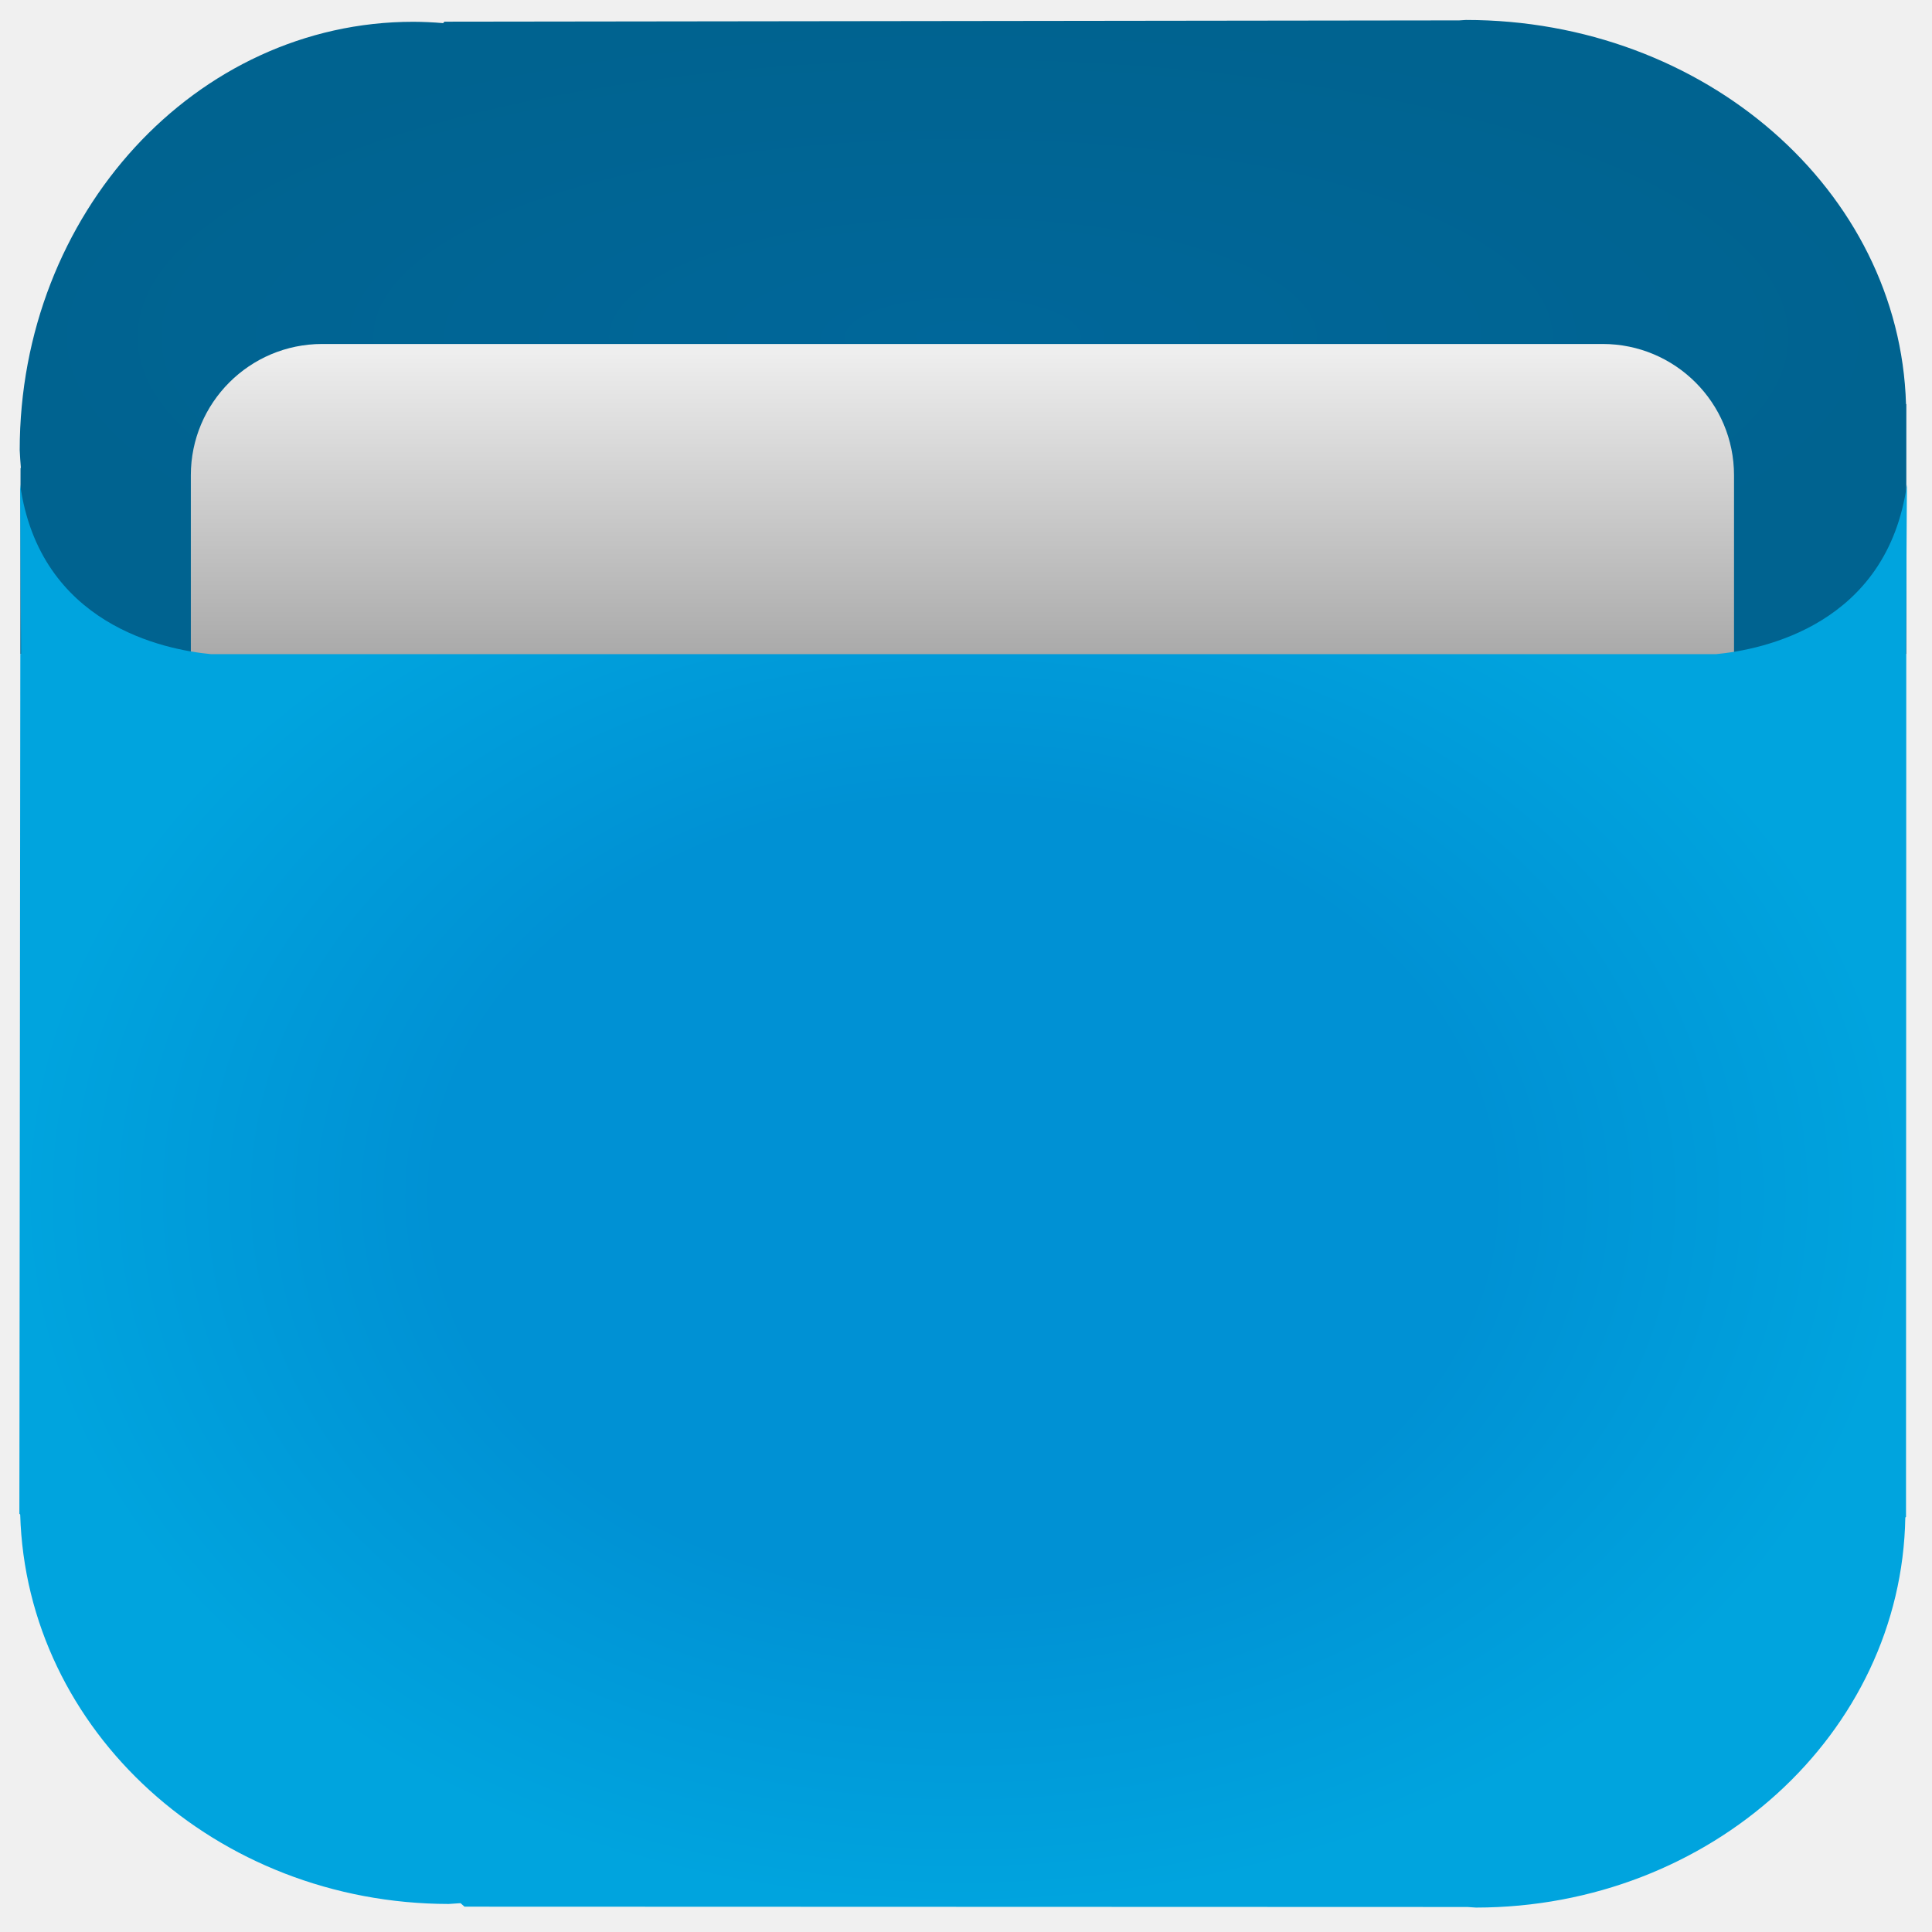
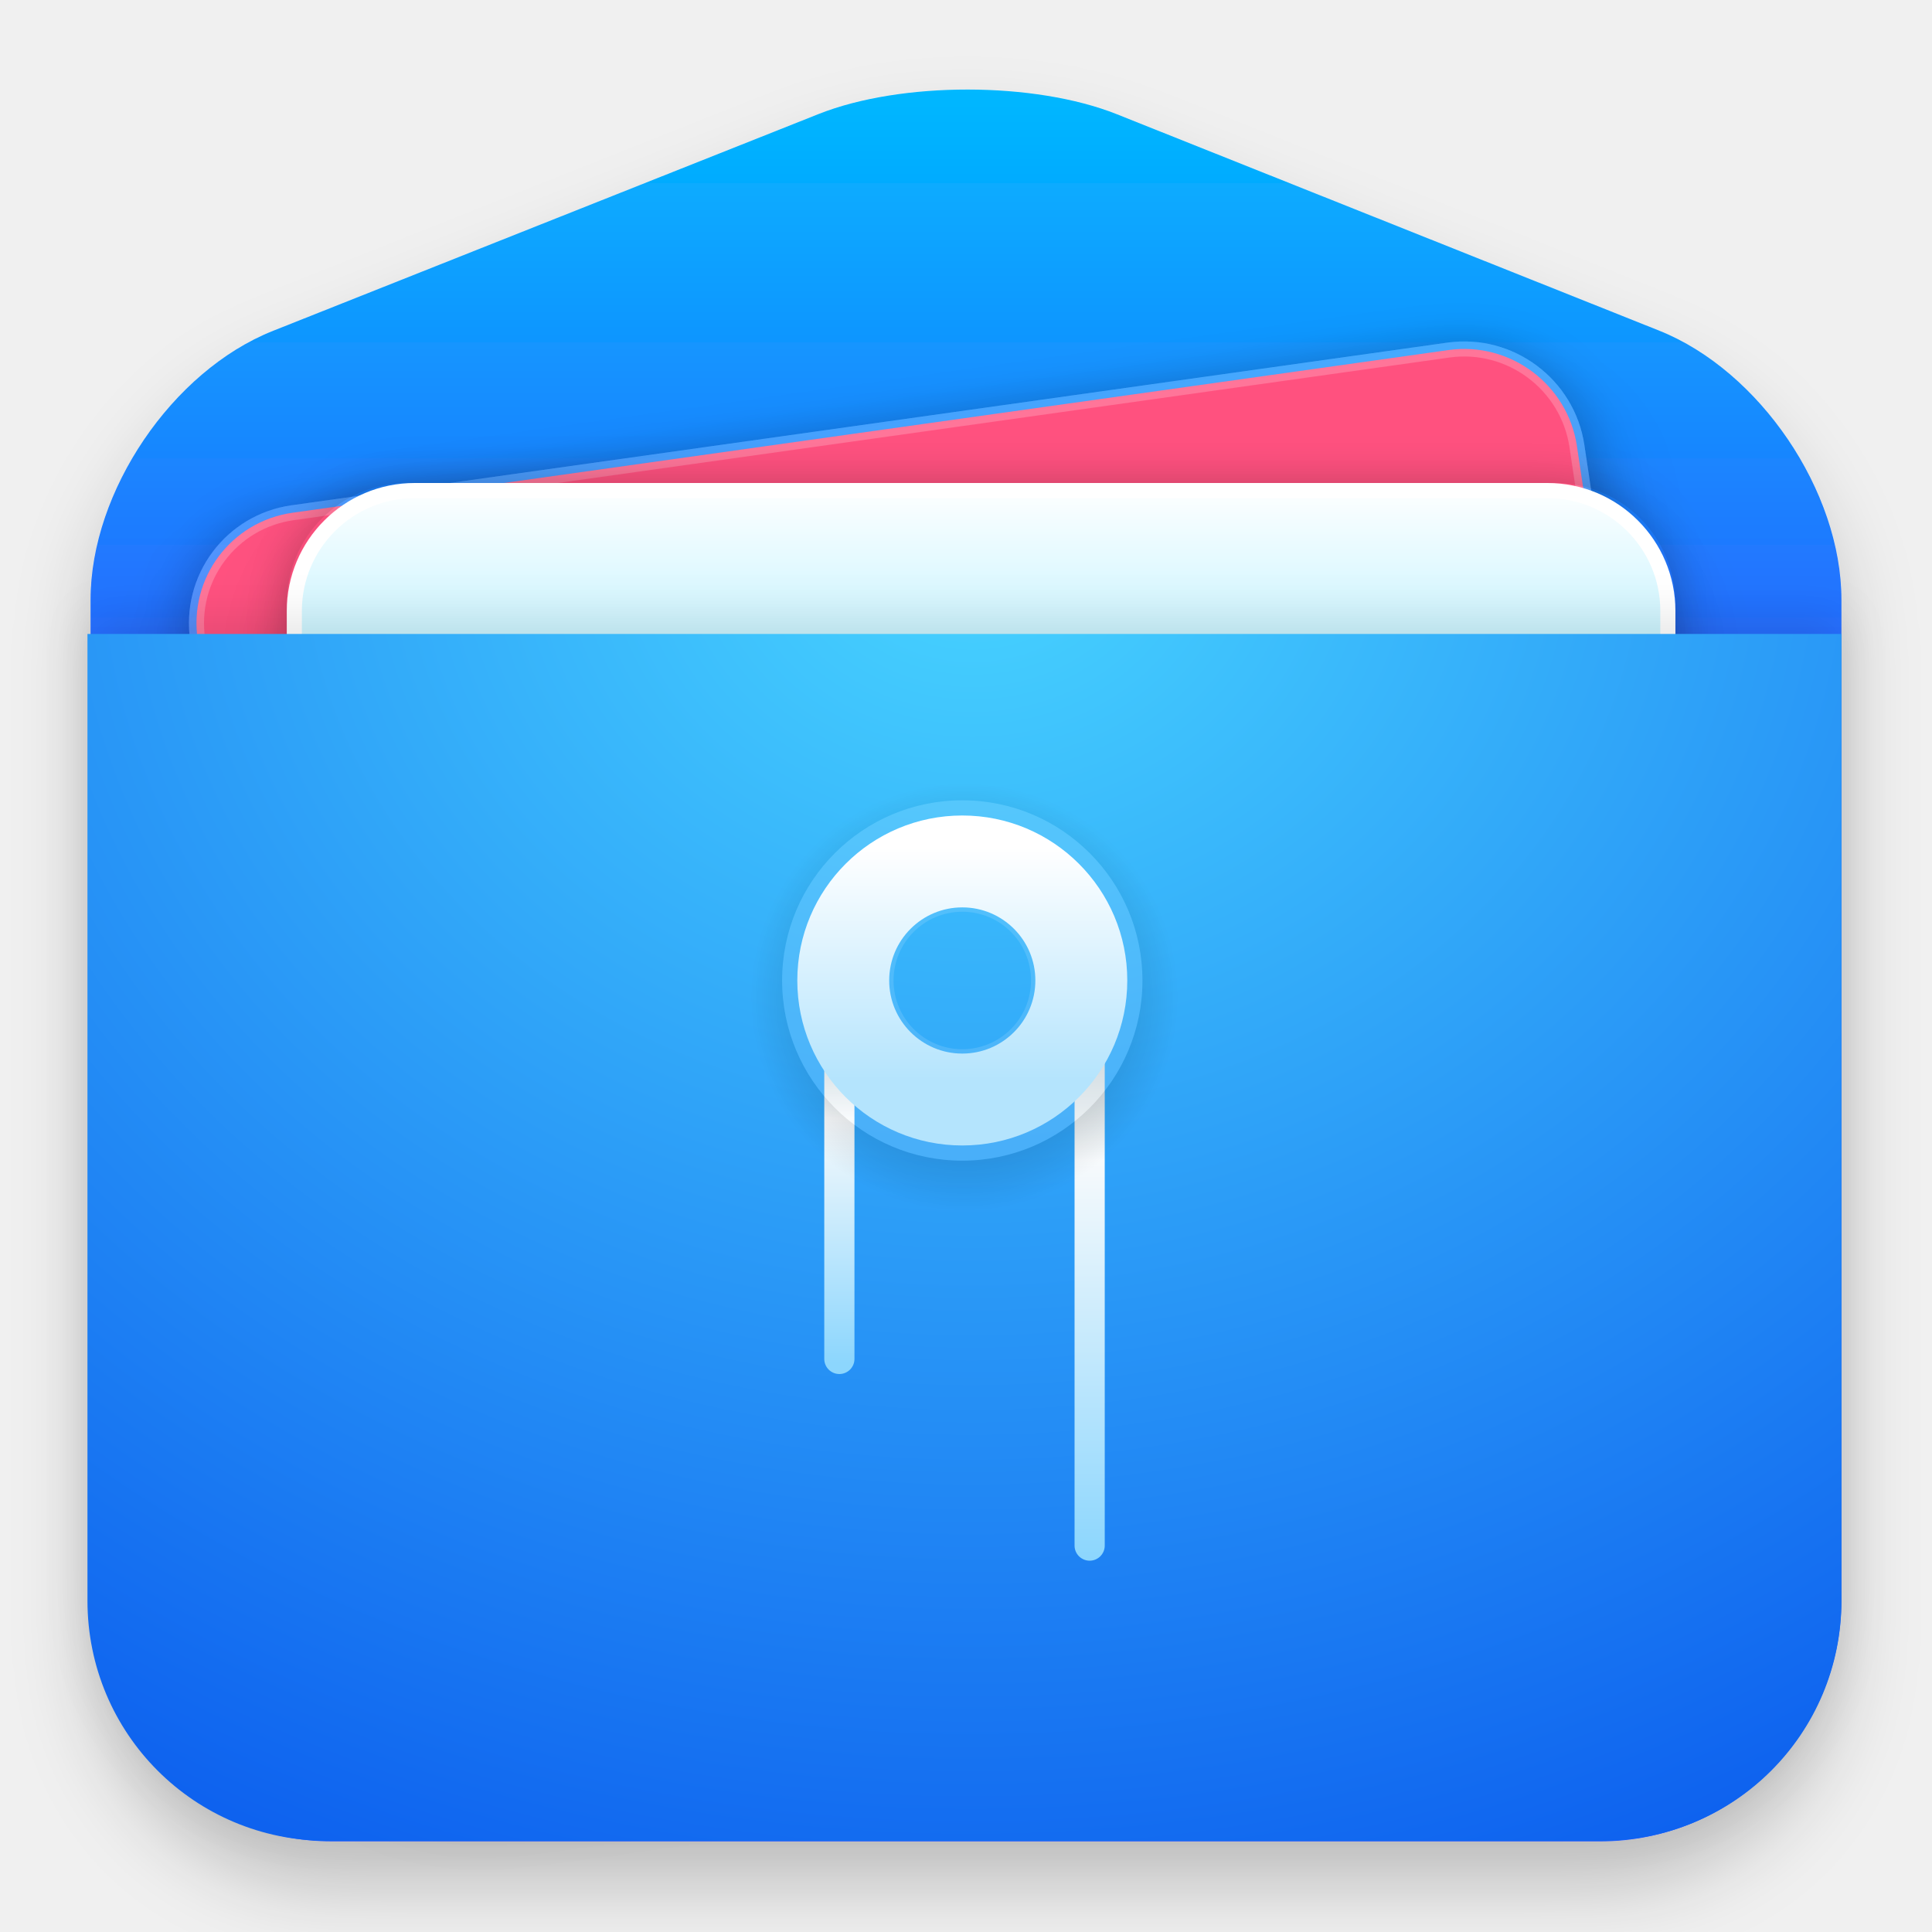
- <svg xmlns="http://www.w3.org/2000/svg" xmlns:xlink="http://www.w3.org/1999/xlink" version="1.1" id="svg1" width="512" height="512" viewBox="0 0 512 512">
-   <defs id="defs1">
-     <linearGradient id="linearGradient6">
-       <stop style="stop-color:#898989;stop-opacity:1;" offset="0.672" id="stop7" />
-       <stop style="stop-color:#f0f0f0;stop-opacity:1;" offset="1" id="stop8" />
+ <svg xmlns="http://www.w3.org/2000/svg" xmlns:xlink="http://www.w3.org/1999/xlink" width="128" height="128" viewBox="0 0 128 128" version="1.1" id="svg123">
+   <defs id="defs93">
+     <radialGradient gradientUnits="userSpaceOnUse" gradientTransform="scale(1.20416,0.8304548)" fy="52.566" fx="51.001" r="93.337" cy="52.566" cx="51.001" id="radialGradient1069">
+       <stop id="stop1065" stop-color="#48D5FF" offset="0%" />
+       <stop id="stop1067" stop-color="#0056FF" offset="100%" style="stop-color:#0046eb;stop-opacity:1" />
+     </radialGradient>
+     <linearGradient id="linearGradient1047">
+       <stop style="stop-color:#000000;stop-opacity:1;" offset="0" id="stop1043" />
+       <stop id="stop1053" offset="0.6" style="stop-color:#000000;stop-opacity:0.984" />
+       <stop style="stop-color:#000000;stop-opacity:0;" offset="1" id="stop1045" />
    </linearGradient>
-     <linearGradient id="linearGradient4">
-       <stop style="stop-color:#00679a;stop-opacity:1;" offset="0" id="stop5" />
-       <stop style="stop-color:#006390;stop-opacity:1;" offset="1" id="stop6" />
+     <linearGradient id="linearGradient1023">
+       <stop style="stop-color:#bbcad1;stop-opacity:1" offset="0" id="stop1019" />
+       <stop id="stop1029" offset="0.261" style="stop-color:#f7fafc;stop-opacity:1" />
+       <stop style="stop-color:#8cd6fd;stop-opacity:1" offset="1" id="stop1021" />
    </linearGradient>
-     <linearGradient id="linearGradient3">
-       <stop style="stop-color:#0091d4;stop-opacity:1;" offset="0.556" id="stop3" />
-       <stop style="stop-color:#00a4de;stop-opacity:1;" offset="1" id="stop4" />
+     <linearGradient id="linearGradient993">
+       <stop style="stop-color:#ffffff;stop-opacity:1;" offset="0" id="stop989" />
+       <stop style="stop-color:#b4e4fd;stop-opacity:1" offset="1" id="stop991" />
    </linearGradient>
-     <radialGradient xlink:href="#linearGradient3" id="radialGradient4" cx="255.243" cy="-316.964" fx="255.243" fy="-316.964" r="250.108" gradientTransform="matrix(1,0,0,0.753927,0,-77.99625)" gradientUnits="userSpaceOnUse" />
-     <radialGradient xlink:href="#linearGradient4" id="radialGradient6" cx="255.212" cy="-89.325" fx="255.212" fy="-89.325" r="249.989" gradientTransform="matrix(1,0,0,0.336159,0,-59.29773)" gradientUnits="userSpaceOnUse" />
-     <linearGradient xlink:href="#linearGradient6" id="linearGradient8" x1="24.005" y1="261.956" x2="488.071" y2="261.956" gradientUnits="userSpaceOnUse" gradientTransform="matrix(0.7961493,0,0,1.112494,-479.5849,-36.37115)" />
+     <linearGradient y2="37.968%" y1="0%" x2="50%" x1="50%" id="linearGradient981">
+       <stop id="stop977" stop-color="#00B8FF" offset="0%" style="stop-color:#6ed7ff;stop-opacity:1" />
+       <stop id="stop979" stop-color="#2E5DFF" offset="100%" />
+     </linearGradient>
+     <filter id="dde-file-manager-a" width="153.4%" height="149.6%" x="-26.7%" y="-23.9%" filterUnits="objectBoundingBox">
+       <feOffset dy="2" in="SourceAlpha" result="shadowOffsetOuter1" id="feOffset2" />
+       <feGaussianBlur in="shadowOffsetOuter1" result="shadowBlurOuter1" stdDeviation="3" id="feGaussianBlur4" />
+       <feComposite in="shadowBlurOuter1" in2="SourceAlpha" operator="out" result="shadowBlurOuter1" id="feComposite6" />
+       <feColorMatrix in="shadowBlurOuter1" result="shadowMatrixOuter1" values="0 0 0 0 0   0 0 0 0 0   0 0 0 0 0  0 0 0 0.2 0" id="feColorMatrix8" />
+       <feMerge id="feMerge14">
+         <feMergeNode in="shadowMatrixOuter1" id="feMergeNode10" />
+         <feMergeNode in="SourceGraphic" id="feMergeNode12" />
+       </feMerge>
+     </filter>
+     <filter id="dde-file-manager-b" width="132.8%" height="129.1%" x="-16.4%" y="-13.7%" filterUnits="objectBoundingBox">
+       <feOffset dy="3" in="SourceAlpha" result="shadowOffsetOuter1" id="feOffset17" />
+       <feGaussianBlur in="shadowOffsetOuter1" result="shadowBlurOuter1" stdDeviation="2.5" id="feGaussianBlur19" />
+       <feColorMatrix in="shadowBlurOuter1" result="shadowMatrixOuter1" values="0 0 0 0 0   0 0 0 0 0   0 0 0 0 0  0 0 0 0.2 0" id="feColorMatrix21" />
+       <feMerge id="feMerge27">
+         <feMergeNode in="shadowMatrixOuter1" id="feMergeNode23" />
+         <feMergeNode in="SourceGraphic" id="feMergeNode25" />
+       </feMerge>
+     </filter>
+     <linearGradient id="dde-file-manager-c" x1="58.017" x2="58.017" y1="0.933" y2="44.988" gradientTransform="matrix(0.9997107,0,0,1.000289,6,5)" gradientUnits="userSpaceOnUse">
+       <stop offset="0%" stop-color="#00B8FF" id="stop30" />
+       <stop offset="100%" stop-color="#2E5DFF" id="stop32" />
+     </linearGradient>
+     <path id="dde-file-manager-e" d="M10.894,30.606 C10.854,26.202 14.392,22.631 18.794,22.63 L96.123,22.616 C100.526,22.615 104.128,26.191 104.168,30.589 L104.788,98.801 C104.828,103.205 101.29,106.776 96.888,106.777 L19.559,106.791 C15.155,106.791 11.553,103.216 11.513,98.818 L10.894,30.606 Z" />
+     <filter id="dde-file-manager-d" width="109.6%" height="110.7%" x="-4.8%" y="-5.3%" filterUnits="objectBoundingBox">
+       <feOffset in="SourceAlpha" result="shadowOffsetOuter1" id="feOffset36" />
+       <feGaussianBlur in="shadowOffsetOuter1" result="shadowBlurOuter1" stdDeviation="1.5" id="feGaussianBlur38" />
+       <feComposite in="shadowBlurOuter1" in2="SourceAlpha" operator="out" result="shadowBlurOuter1" id="feComposite40" />
+       <feColorMatrix in="shadowBlurOuter1" values="0 0 0 0 0   0 0 0 0 0   0 0 0 0 0  0 0 0 0.2 0" id="feColorMatrix42" />
+     </filter>
+     <linearGradient id="dde-file-manager-h" x1="55.701" x2="55.701" y1="28.599" y2="38.845" gradientTransform="matrix(1.059222,0,0,0.9440892,6,5)" gradientUnits="userSpaceOnUse">
+       <stop offset="0%" stop-color="#FFF" id="stop45" />
+       <stop offset="100%" stop-color="#CEF5FF" id="stop47" />
+     </linearGradient>
+     <rect id="dde-file-manager-g" width="92" height="82" x="13" y="27" rx="7.98" />
+     <filter id="dde-file-manager-f" width="109.8%" height="111%" x="-4.9%" y="-5.5%" filterUnits="objectBoundingBox">
+       <feOffset in="SourceAlpha" result="shadowOffsetOuter1" id="feOffset51" />
+       <feGaussianBlur in="shadowOffsetOuter1" result="shadowBlurOuter1" stdDeviation="1.5" id="feGaussianBlur53" />
+       <feComposite in="shadowBlurOuter1" in2="SourceAlpha" operator="out" result="shadowBlurOuter1" id="feComposite55" />
+       <feColorMatrix in="shadowBlurOuter1" values="0 0 0 0 0   0 0 0 0 0   0 0 0 0 0  0 0 0 0.2 0" id="feColorMatrix57" />
+     </filter>
+     <radialGradient id="dde-file-manager-k" cx="51.001" cy="52.566" r="93.337" fx="51.001" fy="52.566" gradientTransform="scale(1.20416,0.8304548)" gradientUnits="userSpaceOnUse">
+       <stop offset="0%" stop-color="#48D5FF" id="stop60" />
+       <stop offset="100%" stop-color="#0056FF" id="stop62" />
+     </radialGradient>
+     <path id="dde-file-manager-j" d="M0,37 L116,37 L116,101.003 C116,109.838 108.831,117 99.992,117 L16.008,117 C7.167,117 0,109.83 0,101.003 L0,37 Z" />
+     <filter id="dde-file-manager-i" width="108.6%" height="112.5%" x="-4.3%" y="-7.5%" filterUnits="objectBoundingBox">
+       <feOffset dy="-1" in="SourceAlpha" result="shadowOffsetOuter1" id="feOffset66" />
+       <feGaussianBlur in="shadowOffsetOuter1" result="shadowBlurOuter1" stdDeviation="1.5" id="feGaussianBlur68" />
+       <feColorMatrix in="shadowBlurOuter1" values="0 0 0 0 0   0 0 0 0 0   0 0 0 0 0  0 0 0 0.1 0" id="feColorMatrix70" />
+     </filter>
+     <linearGradient id="dde-file-manager-l" x1="78.978" x2="78.978" y1="45.202" y2="73.077" gradientTransform="matrix(0.7533708,0,0,1.327368,6,5)" gradientUnits="userSpaceOnUse">
+       <stop offset="0%" stop-color="#FFF" id="stop73" />
+       <stop offset="100%" stop-color="#8CD7FF" id="stop75" />
+     </linearGradient>
+     <linearGradient id="dde-file-manager-o" x1="59.249" x2="59.249" y1="47.932" y2="71.898" gradientTransform="matrix(1.00142,0,0,0.9985823,6,5)" gradientUnits="userSpaceOnUse">
+       <stop offset="0%" stop-color="#FFF" id="stop78" />
+       <stop offset="100%" stop-color="#B1E4FF" id="stop80" />
+     </linearGradient>
+     <ellipse id="dde-file-manager-n" cx="59.333" cy="59.83" rx="12" ry="11.966" />
+     <filter id="dde-file-manager-m" width="145.8%" height="146%" x="-22.9%" y="-14.6%" filterUnits="objectBoundingBox">
+       <feOffset dy="2" in="SourceAlpha" result="shadowOffsetOuter1" id="feOffset84" />
+       <feGaussianBlur in="shadowOffsetOuter1" result="shadowBlurOuter1" stdDeviation="1.5" id="feGaussianBlur86" />
+       <feComposite in="shadowBlurOuter1" in2="SourceAlpha" operator="out" result="shadowBlurOuter1" id="feComposite88" />
+       <feColorMatrix in="shadowBlurOuter1" values="0 0 0 0 0.039   0 0 0 0 0.455   0 0 0 0 0.949  0 0 0 0.3 0" id="feColorMatrix90" />
+     </filter>
+     <radialGradient xlink:href="#radialGradient1069" id="radialGradient983" gradientUnits="userSpaceOnUse" gradientTransform="matrix(2.351179,-0.00660063,0.0057055,2.032328,-274.0978,-55.33398)" cx="202.125" cy="45.202" fx="202.125" fy="45.202" r="58.103" />
+     <linearGradient xlink:href="#linearGradient993" id="linearGradient995" x1="101.008" y1="60.549" x2="101.008" y2="76.082" gradientUnits="userSpaceOnUse" gradientTransform="translate(74.78553,3.259882)" />
+     <linearGradient xlink:href="#linearGradient1023" id="linearGradient1027" gradientUnits="userSpaceOnUse" x1="111.548" y1="72.006" x2="111.548" y2="107.577" gradientTransform="translate(73.97197,3.259882)" />
+     <linearGradient xlink:href="#linearGradient1023" id="linearGradient1037" x1="92.512" y1="72.776" x2="92.512" y2="94.742" gradientUnits="userSpaceOnUse" gradientTransform="translate(76.27706,3.259882)" />
+     <radialGradient xlink:href="#linearGradient1047" id="radialGradient1051" gradientUnits="userSpaceOnUse" gradientTransform="matrix(1.188761,0,0,1.188761,-33.23843,-12.60712)" cx="176.849" cy="72.63" fx="176.849" fy="72.63" r="11.937" />
  </defs>
-   <g id="layer2" style="display:inline;fill:#000000;fill-opacity:1">
-     <path id="path1" style="fill:url(#radialGradient6);fill-opacity:1;stroke-width:1.685" d="M 388.486 -5.289 A 116.7 104.565 0 0 1 386.695 -5.404 L 117.793 -5.744 L 117.426 -6.131 A 104.304 113.515 0 0 1 109.525 -5.771 A 104.304 113.515 0 0 1 5.223 -119.287 A 104.304 113.515 0 0 1 5.529 -123.963 L 5.439 -124.059 L 5.385 -173.361 L 505.182 -173.361 L 505.201 -107.133 L 505.113 -107.053 A 116.7 104.565 0 0 1 388.486 -5.289 z " transform="scale(1,-1)" />
-     <rect style="display:inline;fill:url(#linearGradient8);fill-rule:evenodd;stroke:#3a3a3a;stroke-width:0.378;stroke-linecap:round;stroke-linejoin:round;stroke-opacity:0" id="rect6" width="369.165" height="408.962" x="-460.323" y="50.572" ry="34.811" rx="34.811" transform="rotate(-90)" />
-     <path id="path11" style="display:inline;fill:url(#radialGradient4);fill-opacity:1;stroke-width:1.685" d="M 5.332 -128.4 L 5.596 -173.361 L 5.385 -173.361 L 5.135 -401.158 L 5.354 -401.352 A 113.761 106.027 0 0 1 118.9 -504.572 A 113.761 106.027 0 0 1 122.053 -504.361 L 123.102 -505.287 L 388.857 -505.375 A 113.884 105.042 0 0 1 391.17 -505.527 A 113.884 105.042 0 0 1 504.926 -402.152 L 505.113 -401.984 L 505.182 -173.361 L 505.088 -173.361 L 505.352 -128.4 C 500.154 -165.627 467.012 -172.204 454.715 -173.361 L 55.969 -173.361 C 43.672 -172.204 10.529 -165.627 5.332 -128.4 z " transform="scale(1,-1)" />
+   <path d="M 6,43.469 V 39.732 C 6,32.548 11.415,24.572 18.077,21.924 L 54.226,7.558 C 59.689,5.387 68.54,5.391 74.003,7.571 L 109.919,21.903 C 116.591,24.566 122,32.545 122,39.732 v 3.737 62.532 C 122,114.837 114.831,122 105.992,122 H 22.008 C 13.167,122 6,114.84 6,106.002 Z" id="path95" style="fill:url(#dde-file-manager-c);fill-rule:evenodd;filter:url(#dde-file-manager-b)" />
+   <g style="fill:none;fill-rule:evenodd;filter:url(#dde-file-manager-b)" transform="rotate(-8,96.59167,24.301)" id="g101">
+     <use xlink:href="#dde-file-manager-e" id="use97" style="fill:#000000;filter:url(#dde-file-manager-d)" x="0" y="0" width="100%" height="100%" />
+     <path stroke-linejoin="square" d="m 11.394,30.601 0.62,68.212 c 0.037,4.126 3.418,7.478 7.545,7.478 l 77.329,-0.014 c 4.124,-7.4e-4 7.438,-3.346 7.4,-7.471 l -0.62,-68.212 c -0.037,-4.126 -3.418,-7.478 -7.545,-7.478 l -77.329,0.014 c -4.124,7.33e-4 -7.438,3.346 -7.4,7.471 z" id="path99" style="fill:#ff517f;stroke:#ffffff;stroke-opacity:0.2" />
+   </g>
+   <use xlink:href="#dde-file-manager-g" id="use103" style="fill:#000000;fill-rule:evenodd;filter:url(#dde-file-manager-f)" x="0" y="0" width="100%" height="100%" transform="translate(6,5)" />
+   <rect width="91" height="81" x="19.5" y="32.5" stroke-linejoin="square" rx="7.98" id="rect105" style="fill:url(#dde-file-manager-h);fill-rule:evenodd;stroke:#ffffff;filter:url(#dde-file-manager-b)" />
+   <use xlink:href="#dde-file-manager-j" id="use107" style="fill:#000000;fill-rule:evenodd;filter:url(#dde-file-manager-i)" x="0" y="0" width="100%" height="100%" transform="translate(6,5)" />
+   <g id="g1078" transform="translate(-136.9522)">
+     <path id="rect934" d="m 142.747,42 v 24.545 29.914 9.588 c 0,8.817 7.099,15.916 15.916,15.916 h 84.373 c 8.817,0 15.916,-7.099 15.916,-15.916 V 96.459 66.545 42 Z" style="opacity:1;fill:url(#radialGradient983);fill-opacity:1;stroke:none;stroke-width:350;stroke-miterlimit:4;stroke-dasharray:none;stroke-opacity:1" />
+     <g transform="translate(23.85743,-7.670311)" id="g1063">
+       <path style="color:#000000;font-style:normal;font-variant:normal;font-weight:normal;font-stretch:normal;font-size:medium;line-height:normal;font-family:sans-serif;font-variant-ligatures:normal;font-variant-position:normal;font-variant-caps:normal;font-variant-numeric:normal;font-variant-alternates:normal;font-feature-settings:normal;text-indent:0;text-align:start;text-decoration:none;text-decoration-line:none;text-decoration-style:solid;text-decoration-color:#000000;letter-spacing:normal;word-spacing:normal;text-transform:none;writing-mode:lr-tb;direction:ltr;text-orientation:mixed;dominant-baseline:auto;baseline-shift:baseline;text-anchor:start;white-space:normal;shape-padding:0;clip-rule:nonzero;display:inline;overflow:visible;visibility:visible;opacity:1;isolation:auto;mix-blend-mode:normal;color-interpolation:sRGB;color-interpolation-filters:linearRGB;solid-color:#000000;solid-opacity:1;vector-effect:none;fill:url(#linearGradient1027);fill-opacity:1;fill-rule:nonzero;stroke:none;stroke-width:2;stroke-linecap:round;stroke-linejoin:miter;stroke-miterlimit:4;stroke-dasharray:none;stroke-dashoffset:0;stroke-opacity:1;color-rendering:auto;image-rendering:auto;shape-rendering:auto;text-rendering:auto;enable-background:accumulate" d="m 185.273,74.156 a 1,1 0 0 0 -0.986,1.016 v 34.898 a 1,1 0 1 0 2,0 V 75.171 a 1,1 0 0 0 -1.014,-1.016 z" id="path1005" />
+       <path style="color:#000000;font-style:normal;font-variant:normal;font-weight:normal;font-stretch:normal;font-size:medium;line-height:normal;font-family:sans-serif;font-variant-ligatures:normal;font-variant-position:normal;font-variant-caps:normal;font-variant-numeric:normal;font-variant-alternates:normal;font-feature-settings:normal;text-indent:0;text-align:start;text-decoration:none;text-decoration-line:none;text-decoration-style:solid;text-decoration-color:#000000;letter-spacing:normal;word-spacing:normal;text-transform:none;writing-mode:lr-tb;direction:ltr;text-orientation:mixed;dominant-baseline:auto;baseline-shift:baseline;text-anchor:start;white-space:normal;shape-padding:0;clip-rule:nonzero;display:inline;overflow:visible;visibility:visible;opacity:1;isolation:auto;mix-blend-mode:normal;color-interpolation:sRGB;color-interpolation-filters:linearRGB;solid-color:#000000;solid-opacity:1;vector-effect:none;fill:url(#linearGradient1037);fill-opacity:1;fill-rule:nonzero;stroke:none;stroke-width:2;stroke-linecap:round;stroke-linejoin:miter;stroke-miterlimit:4;stroke-dasharray:none;stroke-dashoffset:0;stroke-opacity:1;color-rendering:auto;image-rendering:auto;shape-rendering:auto;text-rendering:auto;enable-background:accumulate" d="m 168.689,73.964 a 1,1 0 0 0 -0.984,1.016 v 22.723 a 1,1 0 1 0 2,0 V 74.98 a 1,1 0 0 0 -1.016,-1.016 z" id="path1003" />
+       <path style="opacity:0.166;fill:url(#radialGradient1051);fill-opacity:1;stroke:none;stroke-width:446.554;stroke-miterlimit:4;stroke-dasharray:none;stroke-opacity:1" d="m 176.992,59.543 a 14.19,14.19 0 0 0 -14.189,14.189 14.19,14.19 0 0 0 14.189,14.189 14.19,14.19 0 0 0 14.189,-14.189 14.19,14.19 0 0 0 -14.189,-14.189 z m -0.145,1.15 c 6.592,-3.19e-4 11.937,5.343 11.938,11.936 3.2e-4,6.593 -5.344,11.938 -11.938,11.938 -6.592,-7.58e-4 -11.936,-5.345 -11.936,-11.938 7.6e-4,-6.592 5.344,-11.935 11.936,-11.936 z" id="path1041" />
+       <path style="opacity:1;fill:#ffffff;fill-opacity:0.128;stroke:none;stroke-width:375.647;stroke-miterlimit:4;stroke-dasharray:none;stroke-opacity:1" d="m 176.848,60.693 a 11.937,11.937 0 0 0 -11.936,11.936 11.937,11.937 0 0 0 11.936,11.938 11.937,11.937 0 0 0 11.938,-11.938 11.937,11.937 0 0 0 -11.938,-11.936 z m 0,7.383 a 4.554,4.554 0 0 1 4.555,4.555 4.554,4.554 0 0 1 -4.555,4.553 4.554,4.554 0 0 1 -4.553,-4.553 4.554,4.554 0 0 1 4.553,-4.555 z" id="path985" />
+       <path style="opacity:1;fill:url(#linearGradient995);fill-opacity:1;stroke:none;stroke-width:343.966;stroke-miterlimit:4;stroke-dasharray:none;stroke-opacity:1" d="m 176.848,61.699 a 10.93,10.93 0 0 0 -10.93,10.93 10.93,10.93 0 0 0 10.93,10.932 10.93,10.93 0 0 0 10.932,-10.932 10.93,10.93 0 0 0 -10.932,-10.93 z m 0,6.088 a 4.842,4.842 0 0 1 4.842,4.842 4.842,4.842 0 0 1 -4.842,4.844 4.842,4.842 0 0 1 -4.842,-4.844 4.842,4.842 0 0 1 4.842,-4.842 z" id="circle987" />
+     </g>
  </g>
</svg>
